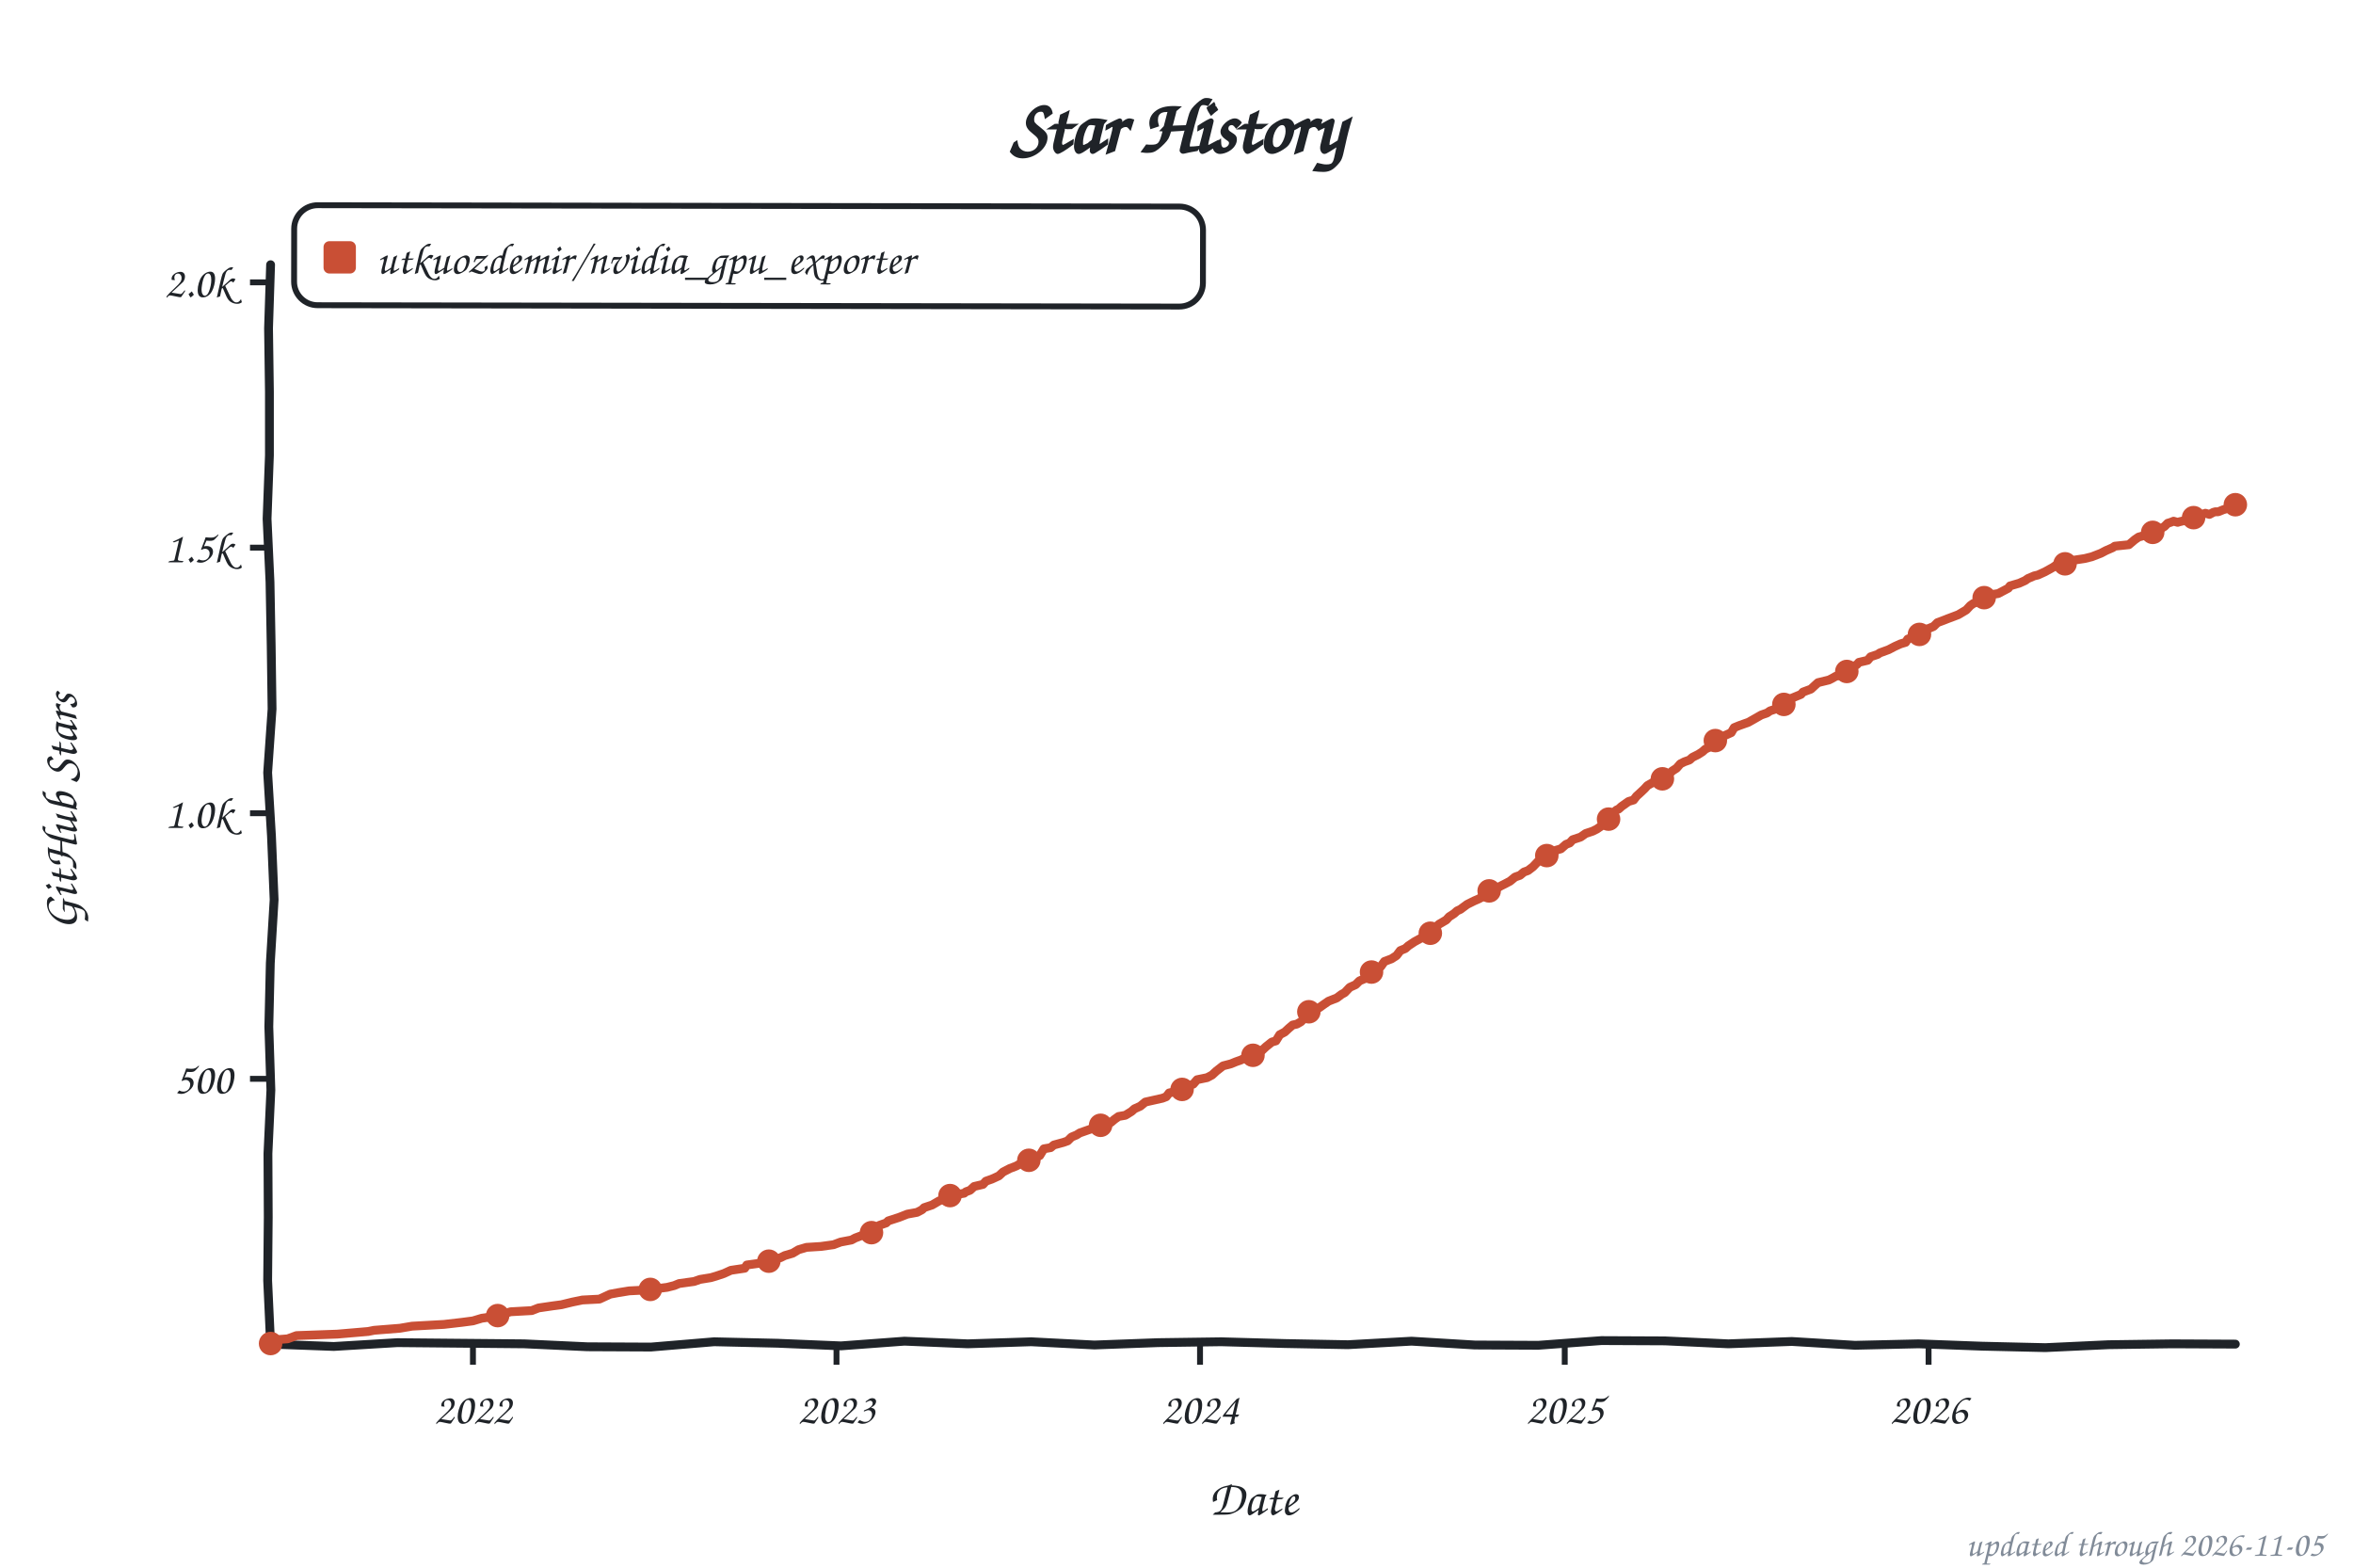
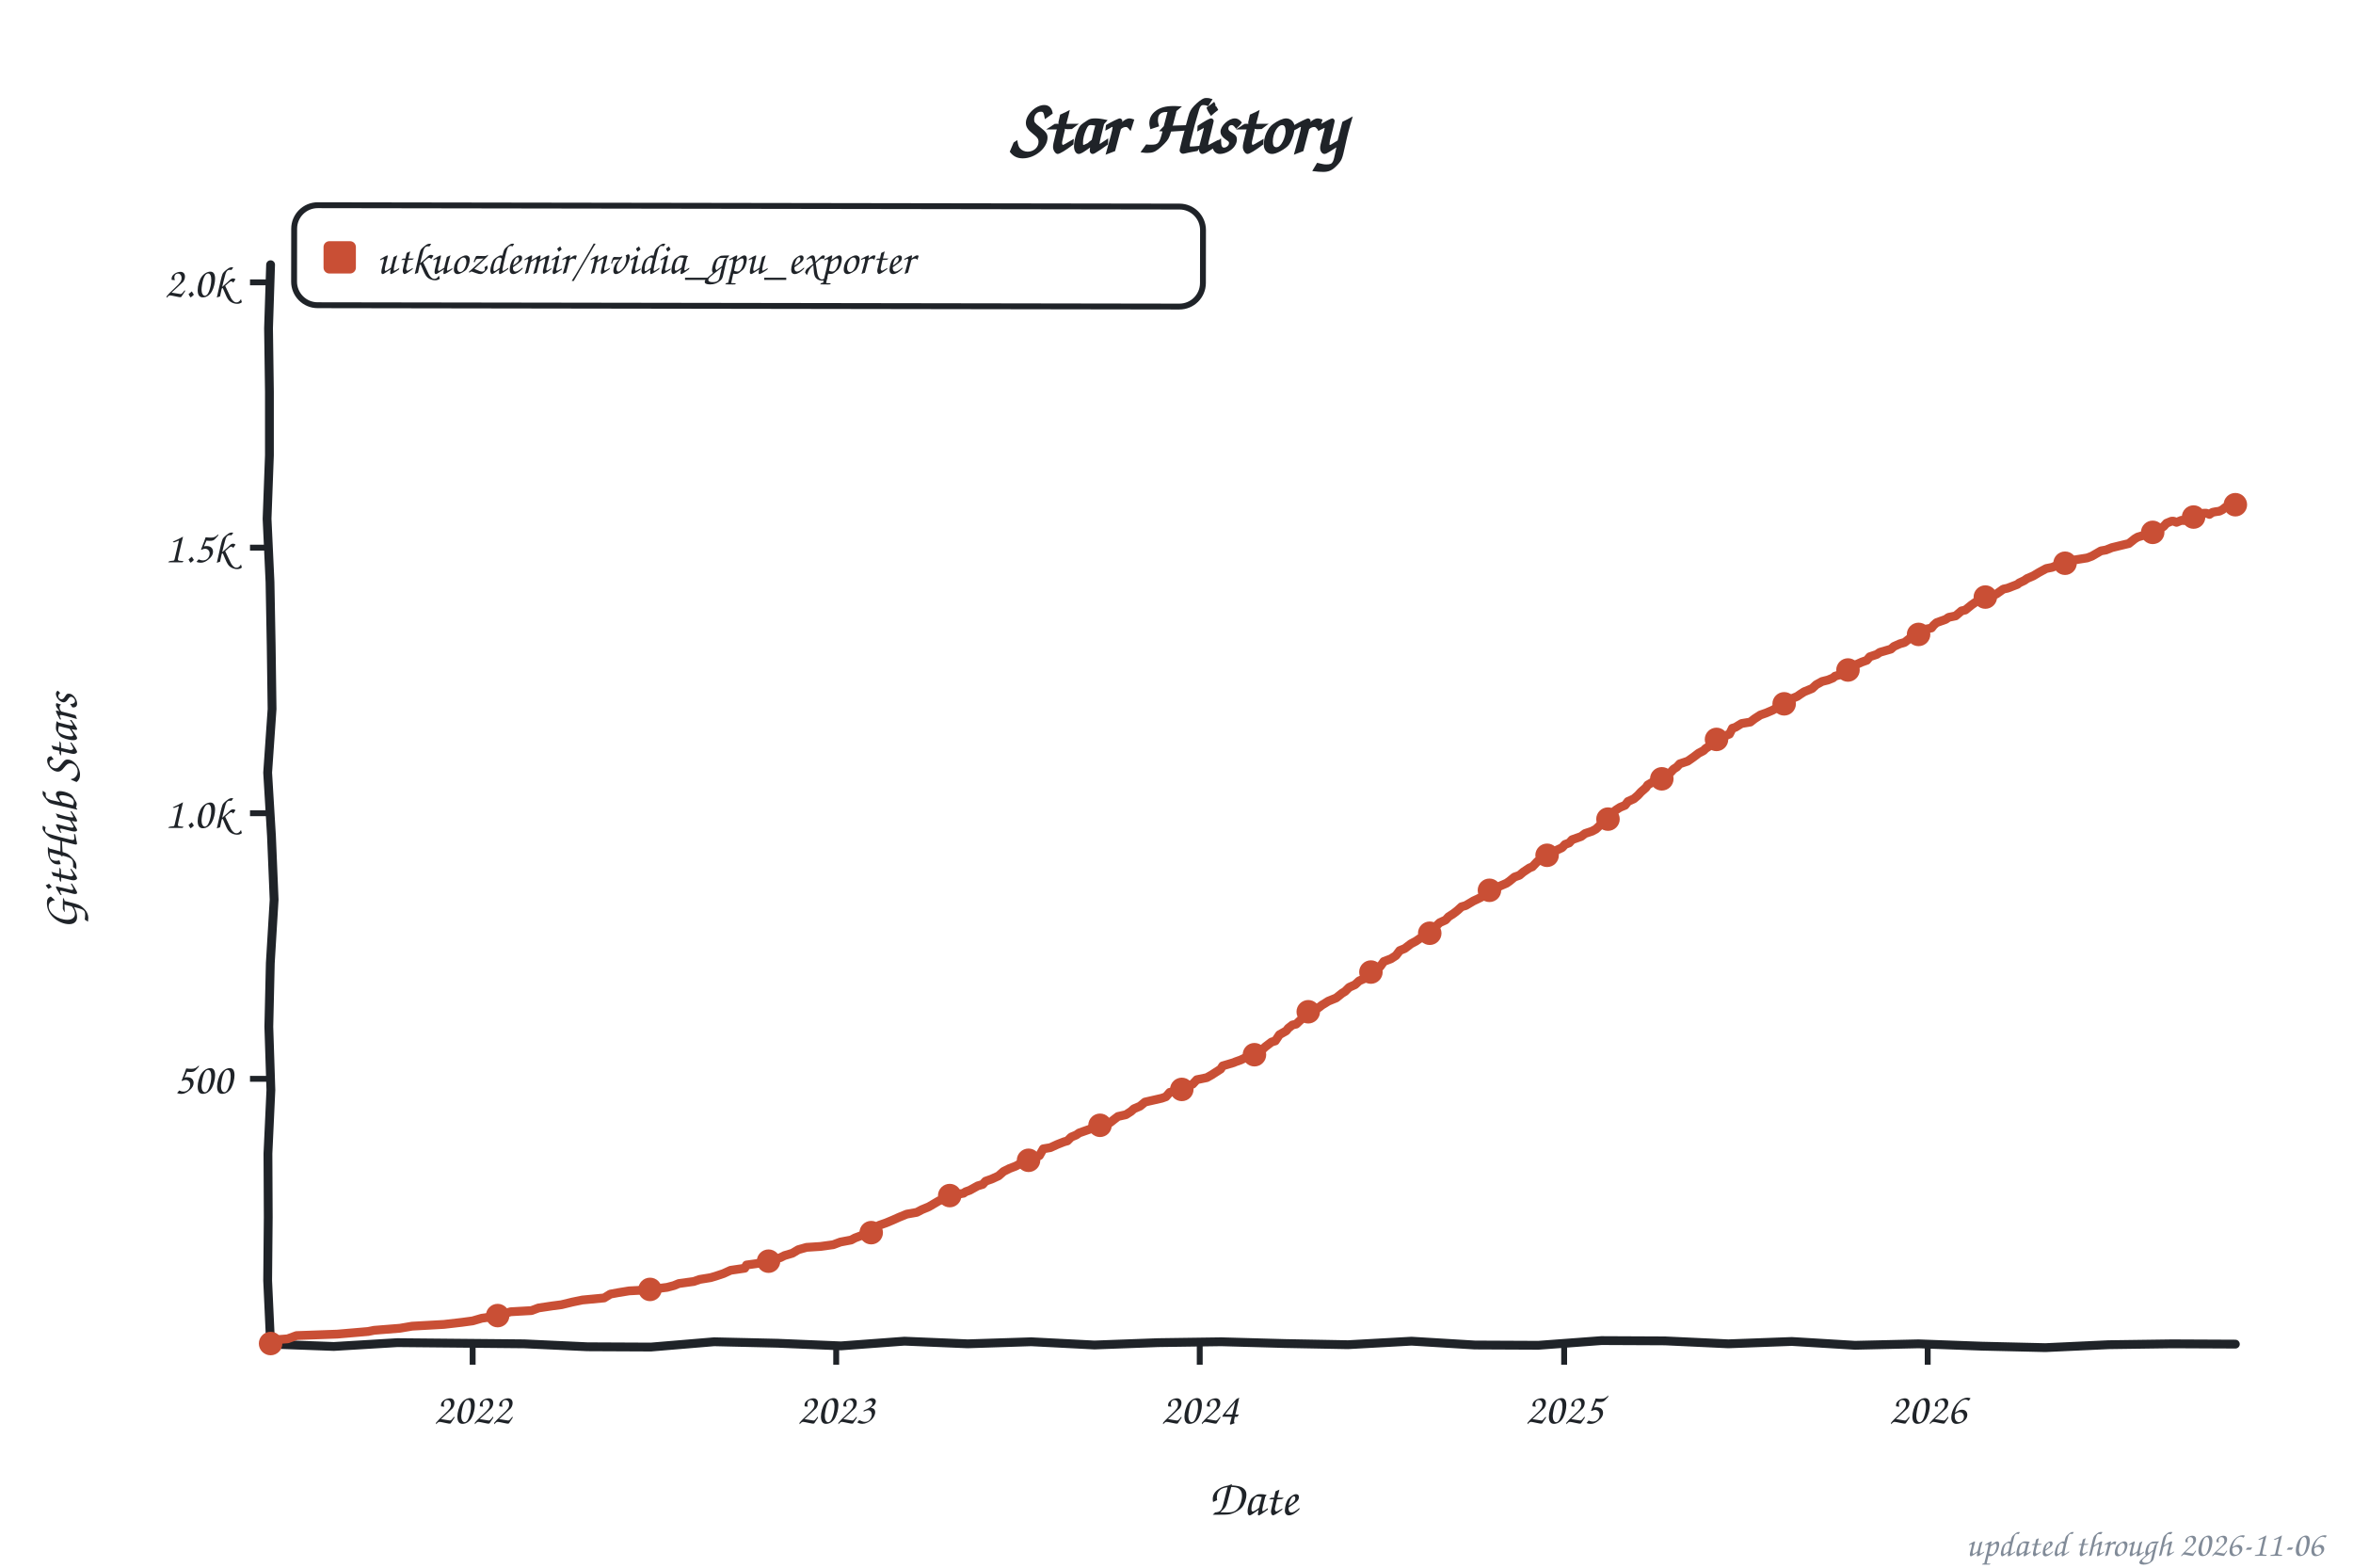
<svg xmlns="http://www.w3.org/2000/svg" width="800" height="533" viewBox="0 0 800 533" role="img" aria-label="Star history of utkuozdemir/nvidia_gpu_exporter">
  <style>text{font-family:"Comic Sans MS","Chalkboard SE","Comic Neue","Marker Felt",cursive}</style>
  <text x="400" y="52" font-size="26" font-weight="bold" text-anchor="middle" fill="#1f2328">Star History</text>
  <rect x="100" y="70" width="309" height="34" rx="8" fill="none" stroke="#1f2328" stroke-width="2" transform="rotate(0.09 254 87)" />
  <rect x="110" y="82" width="11" height="11" rx="2" fill="#c94f35" />
  <text x="128" y="93" font-size="15" fill="#1f2328" textLength="270" lengthAdjust="spacingAndGlyphs">utkuozdemir/nvidia_gpu_exporter</text>
  <line x1="85" y1="366.8" x2="92" y2="366.8" stroke="#1f2328" stroke-width="2" />
  <text x="79" y="371.8" font-size="15" text-anchor="end" fill="#1f2328">500</text>
  <line x1="85" y1="276.5" x2="92" y2="276.5" stroke="#1f2328" stroke-width="2" />
  <text x="79" y="281.5" font-size="15" text-anchor="end" fill="#1f2328">1.0k</text>
  <line x1="85" y1="186.2" x2="92" y2="186.2" stroke="#1f2328" stroke-width="2" />
  <text x="79" y="191.2" font-size="15" text-anchor="end" fill="#1f2328">1.5k</text>
  <line x1="85" y1="96.0" x2="92" y2="96.0" stroke="#1f2328" stroke-width="2" />
  <text x="79" y="101.0" font-size="15" text-anchor="end" fill="#1f2328">2.0k</text>
-   <line x1="160.8" y1="457" x2="160.8" y2="464" stroke="#1f2328" stroke-width="2" />
-   <text x="160.8" y="484" font-size="15" text-anchor="middle" fill="#1f2328">2022</text>
-   <line x1="284.4" y1="457" x2="284.4" y2="464" stroke="#1f2328" stroke-width="2" />
-   <text x="284.4" y="484" font-size="15" text-anchor="middle" fill="#1f2328">2023</text>
-   <line x1="408.0" y1="457" x2="408.0" y2="464" stroke="#1f2328" stroke-width="2" />
-   <text x="408.0" y="484" font-size="15" text-anchor="middle" fill="#1f2328">2024</text>
-   <line x1="532.0" y1="457" x2="532.0" y2="464" stroke="#1f2328" stroke-width="2" />
-   <text x="532.0" y="484" font-size="15" text-anchor="middle" fill="#1f2328">2025</text>
-   <line x1="655.7" y1="457" x2="655.7" y2="464" stroke="#1f2328" stroke-width="2" />
-   <text x="655.7" y="484" font-size="15" text-anchor="middle" fill="#1f2328">2026</text>
+   <line x1="160.7" y1="457" x2="160.7" y2="464" stroke="#1f2328" stroke-width="2" />
+   <text x="160.7" y="484" font-size="15" text-anchor="middle" fill="#1f2328">2022</text>
+   <line x1="284.3" y1="457" x2="284.3" y2="464" stroke="#1f2328" stroke-width="2" />
+   <text x="284.3" y="484" font-size="15" text-anchor="middle" fill="#1f2328">2023</text>
+   <line x1="407.9" y1="457" x2="407.9" y2="464" stroke="#1f2328" stroke-width="2" />
+   <text x="407.9" y="484" font-size="15" text-anchor="middle" fill="#1f2328">2024</text>
+   <line x1="531.8" y1="457" x2="531.8" y2="464" stroke="#1f2328" stroke-width="2" />
+   <text x="531.8" y="484" font-size="15" text-anchor="middle" fill="#1f2328">2025</text>
+   <line x1="655.4" y1="457" x2="655.4" y2="464" stroke="#1f2328" stroke-width="2" />
+   <text x="655.4" y="484" font-size="15" text-anchor="middle" fill="#1f2328">2026</text>
  <text x="426" y="515" font-size="17" text-anchor="middle" fill="#1f2328">Date</text>
  <text x="26" y="276" font-size="17" text-anchor="middle" fill="#1f2328" transform="rotate(-90 26 276)">GitHub Stars</text>
  <path d="M 92.0,90.0 L 91.3,111.6 L 91.6,133.2 L 91.6,154.8 L 90.8,176.4 L 91.8,197.9 L 92.2,219.5 L 92.5,241.1 L 91.0,262.7 L 92.3,284.3 L 93.2,305.9 L 91.9,327.5 L 91.4,349.1 L 92.1,370.6 L 91.1,392.2 L 91.2,413.8 L 91.0,435.4 L 92.0,457.0 L 113.5,457.8 L 135.1,456.5 L 156.6,456.7 L 178.2,456.9 L 199.7,457.9 L 221.3,458.0 L 242.8,456.2 L 264.4,456.7 L 285.9,457.6 L 307.5,456.0 L 329.0,456.9 L 350.6,456.2 L 372.1,457.3 L 393.7,456.5 L 415.2,456.2 L 436.8,456.8 L 458.3,457.2 L 479.9,456.0 L 501.4,457.3 L 523.0,457.4 L 544.5,455.8 L 566.1,455.9 L 587.6,456.9 L 609.2,456.1 L 630.7,457.4 L 652.3,456.9 L 673.8,457.7 L 695.4,458.2 L 716.9,457.2 L 738.5,456.9 L 760.0,457.0" fill="none" stroke="#1f2328" stroke-width="3" stroke-linecap="round" stroke-linejoin="round" />
-   <path d="M 92.0,456.8 L 92.7,455.6 L 97.8,455.2 L 100.8,454.1 L 114.7,453.6 L 125.2,452.7 L 127.2,452.3 L 136.0,451.6 L 140.1,450.9 L 150.9,450.3 L 157.0,449.6 L 160.8,449.1 L 163.8,448.2 L 168.2,447.6 L 171.9,446.5 L 173.6,446.0 L 180.8,445.6 L 183.1,444.7 L 187.9,444.0 L 190.9,443.6 L 194.6,442.7 L 198.0,442.0 L 203.8,441.7 L 207.5,440.0 L 210.2,439.5 L 213.9,438.9 L 219.7,438.6 L 226.8,437.7 L 229.2,437.1 L 230.9,436.4 L 236.0,435.7 L 238.0,435.0 L 241.7,434.4 L 243.4,433.9 L 246.1,433.0 L 248.5,431.9 L 253.2,431.2 L 253.9,430.1 L 259.0,429.4 L 261.4,428.8 L 265.4,427.6 L 266.8,426.9 L 269.5,426.1 L 271.5,424.9 L 274.2,424.1 L 279.0,423.8 L 283.4,423.2 L 285.8,422.3 L 289.5,421.6 L 290.8,420.9 L 293.2,420.0 L 296.3,419.1 L 297.6,418.2 L 299.0,416.6 L 301.3,415.8 L 302.0,415.1 L 305.7,413.9 L 308.5,412.8 L 311.8,412.2 L 313.5,411.3 L 314.2,410.6 L 316.9,409.7 L 319.3,408.3 L 321.3,407.5 L 323.0,406.5 L 327.8,405.7 L 328.4,405.2 L 329.8,404.7 L 331.2,403.4 L 334.2,402.7 L 335.2,401.6 L 337.2,400.9 L 339.6,399.8 L 341.0,398.5 L 343.3,397.3 L 345.4,396.5 L 347.4,395.4 L 349.4,394.7 L 353.5,392.9 L 354.9,390.6 L 357.2,390.2 L 358.3,389.3 L 361.6,388.4 L 363.0,387.9 L 364.3,386.6 L 366.0,385.9 L 367.1,385.2 L 368.8,384.6 L 370.8,383.9 L 371.8,383.2 L 375.2,382.5 L 377.6,381.7 L 378.9,380.6 L 380.3,379.6 L 382.6,379.2 L 384.7,377.9 L 385.7,377.0 L 387.7,376.1 L 389.4,374.7 L 395.2,373.4 L 396.5,372.9 L 397.5,371.6 L 401.6,370.7 L 402.6,370.0 L 404.3,369.1 L 405.7,368.6 L 407.0,367.1 L 410.4,366.4 L 412.1,365.5 L 413.5,364.2 L 415.8,362.4 L 418.5,361.7 L 420.2,361.0 L 421.9,360.4 L 423.3,359.7 L 425.0,359.0 L 427.4,358.3 L 428.7,357.5 L 430.4,355.9 L 432.4,354.3 L 433.8,353.9 L 435.1,351.8 L 436.8,350.9 L 438.2,349.6 L 439.5,348.5 L 440.9,348.2 L 442.3,347.4 L 444.0,345.6 L 445.0,344.0 L 448.4,342.7 L 449.4,342.0 L 450.1,341.5 L 451.7,340.4 L 454.5,339.3 L 456.1,338.1 L 457.2,337.5 L 458.9,335.7 L 460.9,334.8 L 462.2,333.5 L 464.6,332.5 L 465.3,331.0 L 467.7,329.9 L 468.3,329.4 L 469.4,328.7 L 470.7,326.9 L 473.1,326.0 L 474.8,324.9 L 476.1,323.2 L 477.8,322.5 L 478.8,321.6 L 480.9,320.2 L 482.9,319.1 L 484.9,318.4 L 486.0,317.5 L 487.0,316.8 L 488.0,315.3 L 489.3,314.2 L 491.7,312.8 L 492.7,311.7 L 494.4,310.6 L 495.4,309.7 L 496.5,309.2 L 498.8,307.5 L 501.2,306.3 L 502.6,305.7 L 504.9,304.5 L 506.3,302.9 L 508.7,302.1 L 510.3,301.2 L 511.7,300.5 L 513.4,299.6 L 515.1,298.2 L 516.8,297.6 L 518.1,296.5 L 519.5,296.0 L 521.2,294.7 L 522.9,292.9 L 523.9,292.6 L 524.9,292.0 L 525.9,290.9 L 528.3,289.9 L 529.0,289.1 L 530.7,288.6 L 532.4,287.1 L 533.7,286.6 L 534.7,285.5 L 537.4,284.6 L 539.1,283.4 L 541.5,282.6 L 542.9,281.9 L 544.2,281.0 L 545.6,279.4 L 547.3,278.3 L 548.6,276.3 L 549.6,275.4 L 550.3,275.1 L 551.3,274.2 L 553.7,272.5 L 555.4,272.0 L 556.4,270.7 L 557.4,269.8 L 559.1,268.2 L 560.1,267.1 L 562.9,265.5 L 564.5,265.1 L 566.2,263.7 L 567.6,263.0 L 568.6,262.1 L 570.0,261.2 L 571.3,259.7 L 572.7,259.0 L 574.4,258.4 L 575.4,257.5 L 577.4,256.5 L 578.8,255.6 L 579.8,254.7 L 581.5,253.9 L 582.8,252.0 L 584.9,250.9 L 586.6,250.0 L 588.6,249.1 L 589.6,247.4 L 591.3,246.7 L 594.4,245.6 L 596.0,244.7 L 598.8,243.1 L 600.8,242.4 L 601.8,241.7 L 604.5,240.8 L 605.5,240.2 L 606.9,239.3 L 607.9,238.2 L 608.9,237.5 L 612.3,236.1 L 613.0,235.3 L 615.7,234.3 L 617.1,233.0 L 618.1,232.1 L 621.8,231.2 L 622.8,230.7 L 624.2,229.9 L 626.2,229.6 L 627.6,228.7 L 629.2,227.0 L 631.3,226.0 L 632.0,225.2 L 635.0,224.5 L 636.0,223.3 L 638.4,222.5 L 639.1,222.0 L 642.1,220.9 L 644.2,219.8 L 646.2,218.9 L 647.9,218.4 L 648.6,217.3 L 652.3,215.9 L 653.6,214.2 L 655.7,213.7 L 657.4,213.0 L 658.7,211.7 L 661.1,210.8 L 662.1,210.4 L 664.5,209.5 L 665.8,209.0 L 668.5,207.4 L 669.9,205.9 L 670.9,205.2 L 672.6,204.5 L 674.6,203.2 L 676.3,202.3 L 679.4,201.8 L 682.8,200.0 L 683.4,199.2 L 686.5,198.3 L 688.5,197.4 L 689.5,196.7 L 691.6,195.8 L 692.9,195.5 L 695.3,194.4 L 698.0,192.9 L 699.0,192.2 L 702.4,191.5 L 705.5,190.4 L 708.8,189.9 L 711.2,189.3 L 714.3,188.1 L 716.0,187.2 L 718.3,186.2 L 719.0,185.7 L 723.8,185.2 L 725.8,183.5 L 727.1,182.6 L 728.2,182.3 L 731.9,181.0 L 732.6,180.8 L 733.6,180.7 L 734.9,179.6 L 735.9,179.0 L 737.0,177.9 L 738.0,177.6 L 739.0,177.2 L 740.4,177.6 L 741.0,177.4 L 742.7,177.0 L 743.4,176.5 L 744.8,176.1 L 745.8,176.0 L 746.8,175.6 L 748.1,175.2 L 748.8,174.9 L 749.8,174.5 L 751.2,174.9 L 752.5,174.2 L 753.2,174.0 L 754.2,174.0 L 755.9,173.3 L 756.6,173.1 L 757.6,172.7 L 758.6,172.2 L 760.0,171.6" fill="none" stroke="#c94f35" stroke-width="3" stroke-linecap="round" stroke-linejoin="round" />
+   <path d="M 92.0,456.8 L 92.7,455.6 L 97.8,455.2 L 100.8,454.1 L 114.7,453.6 L 125.2,452.7 L 127.2,452.3 L 136.0,451.6 L 140.1,450.9 L 150.9,450.3 L 157.0,449.6 L 160.7,449.1 L 163.8,448.2 L 168.2,447.6 L 171.9,446.5 L 173.6,446.0 L 180.7,445.6 L 183.1,444.7 L 187.8,444.0 L 190.9,443.6 L 194.6,442.7 L 198.0,442.0 L 205.4,441.3 L 207.5,440.0 L 210.2,439.5 L 213.9,438.9 L 219.6,438.6 L 226.8,437.7 L 229.1,437.1 L 230.8,436.4 L 235.9,435.7 L 237.9,435.0 L 241.6,434.4 L 243.3,433.9 L 246.0,433.0 L 248.4,431.9 L 253.2,431.2 L 253.8,430.1 L 258.9,429.4 L 262.3,428.5 L 265.3,427.6 L 266.7,426.9 L 269.4,426.1 L 271.4,424.9 L 274.2,424.1 L 278.9,423.8 L 283.3,423.2 L 285.7,422.3 L 289.4,421.6 L 290.7,420.9 L 293.1,420.0 L 296.2,419.1 L 297.5,418.2 L 298.9,416.6 L 301.2,415.8 L 303.6,414.8 L 305.6,413.9 L 308.3,412.8 L 311.7,412.2 L 313.4,411.3 L 315.8,410.3 L 317.5,409.3 L 319.2,408.3 L 321.2,407.5 L 322.9,406.5 L 327.6,405.7 L 328.3,405.2 L 329.7,404.7 L 332.4,403.2 L 334.1,402.7 L 335.1,401.6 L 337.1,400.9 L 339.5,399.8 L 341.2,398.3 L 343.2,397.3 L 345.3,396.5 L 347.3,395.4 L 349.7,394.5 L 353.4,392.9 L 354.7,390.6 L 357.1,390.2 L 359.5,389.1 L 361.8,388.2 L 362.9,387.9 L 364.2,386.6 L 365.9,385.9 L 366.9,385.2 L 368.6,384.6 L 370.6,383.9 L 372.7,382.8 L 375.0,382.5 L 377.4,381.7 L 378.8,380.6 L 380.1,379.6 L 382.8,379.0 L 384.5,377.9 L 385.5,377.0 L 387.6,376.1 L 389.3,374.7 L 395.0,373.4 L 396.4,372.9 L 397.7,371.4 L 401.5,370.7 L 402.5,370.0 L 404.2,369.1 L 405.5,368.6 L 406.9,367.1 L 410.3,366.4 L 411.9,365.5 L 415.0,363.5 L 415.7,362.4 L 419.4,361.3 L 420.1,361.0 L 421.8,360.4 L 424.1,359.3 L 426.5,358.6 L 427.2,358.3 L 428.5,357.5 L 430.2,355.9 L 432.3,354.3 L 433.6,353.9 L 435.0,351.8 L 437.3,350.5 L 438.0,349.6 L 439.4,348.5 L 440.7,348.2 L 442.8,346.2 L 444.1,345.5 L 444.8,344.0 L 448.2,342.7 L 449.5,341.7 L 450.5,341.1 L 451.6,340.4 L 454.3,339.3 L 456.3,337.7 L 457.3,337.1 L 458.7,335.7 L 460.7,334.8 L 462.1,333.5 L 464.4,332.5 L 465.4,330.8 L 467.5,329.9 L 468.2,329.4 L 469.2,328.7 L 470.5,326.9 L 472.9,326.0 L 474.6,324.9 L 475.9,323.2 L 477.6,322.5 L 479.7,320.9 L 481.4,320.0 L 482.7,319.1 L 484.7,318.4 L 485.8,317.5 L 486.8,316.8 L 487.8,315.3 L 489.5,313.7 L 491.5,312.8 L 492.5,311.7 L 494.2,310.6 L 495.6,309.5 L 496.9,308.3 L 498.3,307.9 L 501.0,306.3 L 502.3,305.7 L 504.7,304.5 L 506.1,302.9 L 508.4,302.1 L 510.1,301.2 L 512.2,300.3 L 513.2,299.6 L 514.9,298.2 L 516.6,297.6 L 517.9,296.5 L 520.0,295.1 L 521.0,294.7 L 522.7,292.9 L 524.0,292.4 L 525.4,291.1 L 526.0,290.8 L 528.1,289.9 L 529.4,289.0 L 531.1,288.2 L 532.1,287.1 L 533.5,286.6 L 534.5,285.5 L 537.6,284.4 L 538.9,283.4 L 541.3,282.6 L 542.6,281.9 L 544.7,279.9 L 546.0,279.2 L 547.0,278.3 L 548.4,276.3 L 549.4,275.4 L 550.8,274.5 L 552.5,273.8 L 553.5,272.5 L 555.5,271.6 L 556.9,270.4 L 557.9,269.3 L 559.6,267.8 L 560.2,266.9 L 562.6,265.5 L 564.6,264.9 L 566.0,263.7 L 568.0,262.6 L 569.0,261.5 L 570.1,260.8 L 571.1,259.7 L 573.8,258.8 L 574.8,258.1 L 575.8,257.4 L 577.5,256.1 L 579.2,255.2 L 579.9,254.5 L 581.9,253.2 L 582.9,251.8 L 584.6,250.9 L 588.0,249.6 L 589.0,247.6 L 590.0,247.3 L 592.1,246.0 L 595.1,245.5 L 596.5,244.4 L 598.5,243.1 L 600.5,242.4 L 602.6,241.5 L 604.6,240.4 L 606.0,239.7 L 606.6,239.3 L 607.6,238.2 L 611.0,236.8 L 612.0,236.1 L 613.4,235.2 L 616.1,234.1 L 617.5,232.8 L 619.5,231.7 L 621.5,231.2 L 623.2,230.5 L 623.9,229.9 L 626.3,229.2 L 627.3,228.7 L 629.0,227.0 L 631.0,226.0 L 633.0,225.1 L 634.7,224.5 L 635.7,223.3 L 638.1,222.5 L 639.1,221.8 L 642.9,220.7 L 643.9,219.8 L 645.9,218.9 L 647.6,218.4 L 649.6,216.8 L 652.3,215.7 L 653.4,214.2 L 656.7,213.5 L 657.4,212.6 L 658.4,211.7 L 661.5,210.6 L 662.5,209.9 L 664.9,209.4 L 666.9,207.7 L 668.2,207.4 L 670.3,205.7 L 671.3,205.0 L 672.6,204.1 L 675.7,202.9 L 678.7,202.0 L 681.1,200.3 L 682.5,200.0 L 685.9,198.7 L 686.5,198.2 L 688.2,197.4 L 689.2,196.7 L 691.3,195.8 L 693.3,194.6 L 695.7,193.3 L 697.7,192.9 L 700.4,191.8 L 702.8,190.9 L 705.2,190.4 L 709.6,189.7 L 711.2,189.1 L 714.3,187.3 L 716.0,187.0 L 718.0,186.2 L 721.7,185.3 L 723.8,184.8 L 725.8,183.2 L 726.8,182.6 L 730.2,181.6 L 731.9,181.0 L 732.9,180.5 L 733.6,180.5 L 734.6,179.6 L 735.6,179.0 L 736.6,177.9 L 738.3,177.2 L 739.0,177.2 L 740.0,177.6 L 741.7,176.9 L 742.4,177.0 L 743.7,176.7 L 744.4,176.1 L 745.4,176.0 L 747.1,175.2 L 747.8,175.2 L 749.2,174.5 L 750.2,174.5 L 751.2,174.9 L 752.2,174.2 L 753.2,174.0 L 754.6,173.8 L 755.6,173.3 L 756.6,172.5 L 757.6,172.5 L 759.3,171.6 L 760.0,171.6" fill="none" stroke="#c94f35" stroke-width="3" stroke-linecap="round" stroke-linejoin="round" />
  <circle cx="92.0" cy="456.8" r="4" fill="#c94f35" />
  <circle cx="169.2" cy="447.3" r="4" fill="#c94f35" />
-   <circle cx="221.1" cy="438.4" r="4" fill="#c94f35" />
-   <circle cx="261.4" cy="428.8" r="4" fill="#c94f35" />
-   <circle cx="296.3" cy="419.1" r="4" fill="#c94f35" />
-   <circle cx="323.0" cy="406.5" r="4" fill="#c94f35" />
-   <circle cx="349.8" cy="394.5" r="4" fill="#c94f35" />
-   <circle cx="374.2" cy="382.6" r="4" fill="#c94f35" />
-   <circle cx="401.9" cy="370.4" r="4" fill="#c94f35" />
-   <circle cx="426.0" cy="358.8" r="4" fill="#c94f35" />
-   <circle cx="445.0" cy="344.0" r="4" fill="#c94f35" />
-   <circle cx="466.3" cy="330.5" r="4" fill="#c94f35" />
-   <circle cx="486.3" cy="317.3" r="4" fill="#c94f35" />
-   <circle cx="506.3" cy="302.9" r="4" fill="#c94f35" />
-   <circle cx="525.9" cy="290.9" r="4" fill="#c94f35" />
-   <circle cx="546.9" cy="278.5" r="4" fill="#c94f35" />
-   <circle cx="565.2" cy="264.8" r="4" fill="#c94f35" />
-   <circle cx="583.2" cy="251.8" r="4" fill="#c94f35" />
-   <circle cx="606.5" cy="239.5" r="4" fill="#c94f35" />
-   <circle cx="627.9" cy="228.3" r="4" fill="#c94f35" />
-   <circle cx="652.6" cy="215.7" r="4" fill="#c94f35" />
-   <circle cx="674.6" cy="203.2" r="4" fill="#c94f35" />
-   <circle cx="702.1" cy="191.7" r="4" fill="#c94f35" />
+   <circle cx="221.0" cy="438.4" r="4" fill="#c94f35" />
+   <circle cx="261.3" cy="428.8" r="4" fill="#c94f35" />
+   <circle cx="296.2" cy="419.1" r="4" fill="#c94f35" />
+   <circle cx="322.9" cy="406.5" r="4" fill="#c94f35" />
+   <circle cx="349.7" cy="394.5" r="4" fill="#c94f35" />
+   <circle cx="374.0" cy="382.6" r="4" fill="#c94f35" />
+   <circle cx="401.8" cy="370.4" r="4" fill="#c94f35" />
+   <circle cx="426.5" cy="358.6" r="4" fill="#c94f35" />
+   <circle cx="444.8" cy="344.0" r="4" fill="#c94f35" />
+   <circle cx="466.1" cy="330.5" r="4" fill="#c94f35" />
+   <circle cx="486.1" cy="317.3" r="4" fill="#c94f35" />
+   <circle cx="506.4" cy="302.7" r="4" fill="#c94f35" />
+   <circle cx="526.0" cy="290.8" r="4" fill="#c94f35" />
+   <circle cx="546.7" cy="278.5" r="4" fill="#c94f35" />
+   <circle cx="565.0" cy="264.8" r="4" fill="#c94f35" />
+   <circle cx="583.6" cy="251.4" r="4" fill="#c94f35" />
+   <circle cx="606.6" cy="239.3" r="4" fill="#c94f35" />
+   <circle cx="628.3" cy="227.8" r="4" fill="#c94f35" />
+   <circle cx="652.3" cy="215.7" r="4" fill="#c94f35" />
+   <circle cx="675.0" cy="203.0" r="4" fill="#c94f35" />
+   <circle cx="702.1" cy="191.5" r="4" fill="#c94f35" />
  <circle cx="731.9" cy="181.0" r="4" fill="#c94f35" />
-   <circle cx="745.8" cy="176.0" r="4" fill="#c94f35" />
+   <circle cx="745.8" cy="175.8" r="4" fill="#c94f35" />
  <circle cx="760.0" cy="171.6" r="4" fill="#c94f35" />
-   <text x="790" y="529" font-size="12" text-anchor="end" fill="#818b98">updated through 2026-11-05</text>
+   <text x="790" y="529" font-size="12" text-anchor="end" fill="#818b98">updated through 2026-11-06</text>
</svg>
